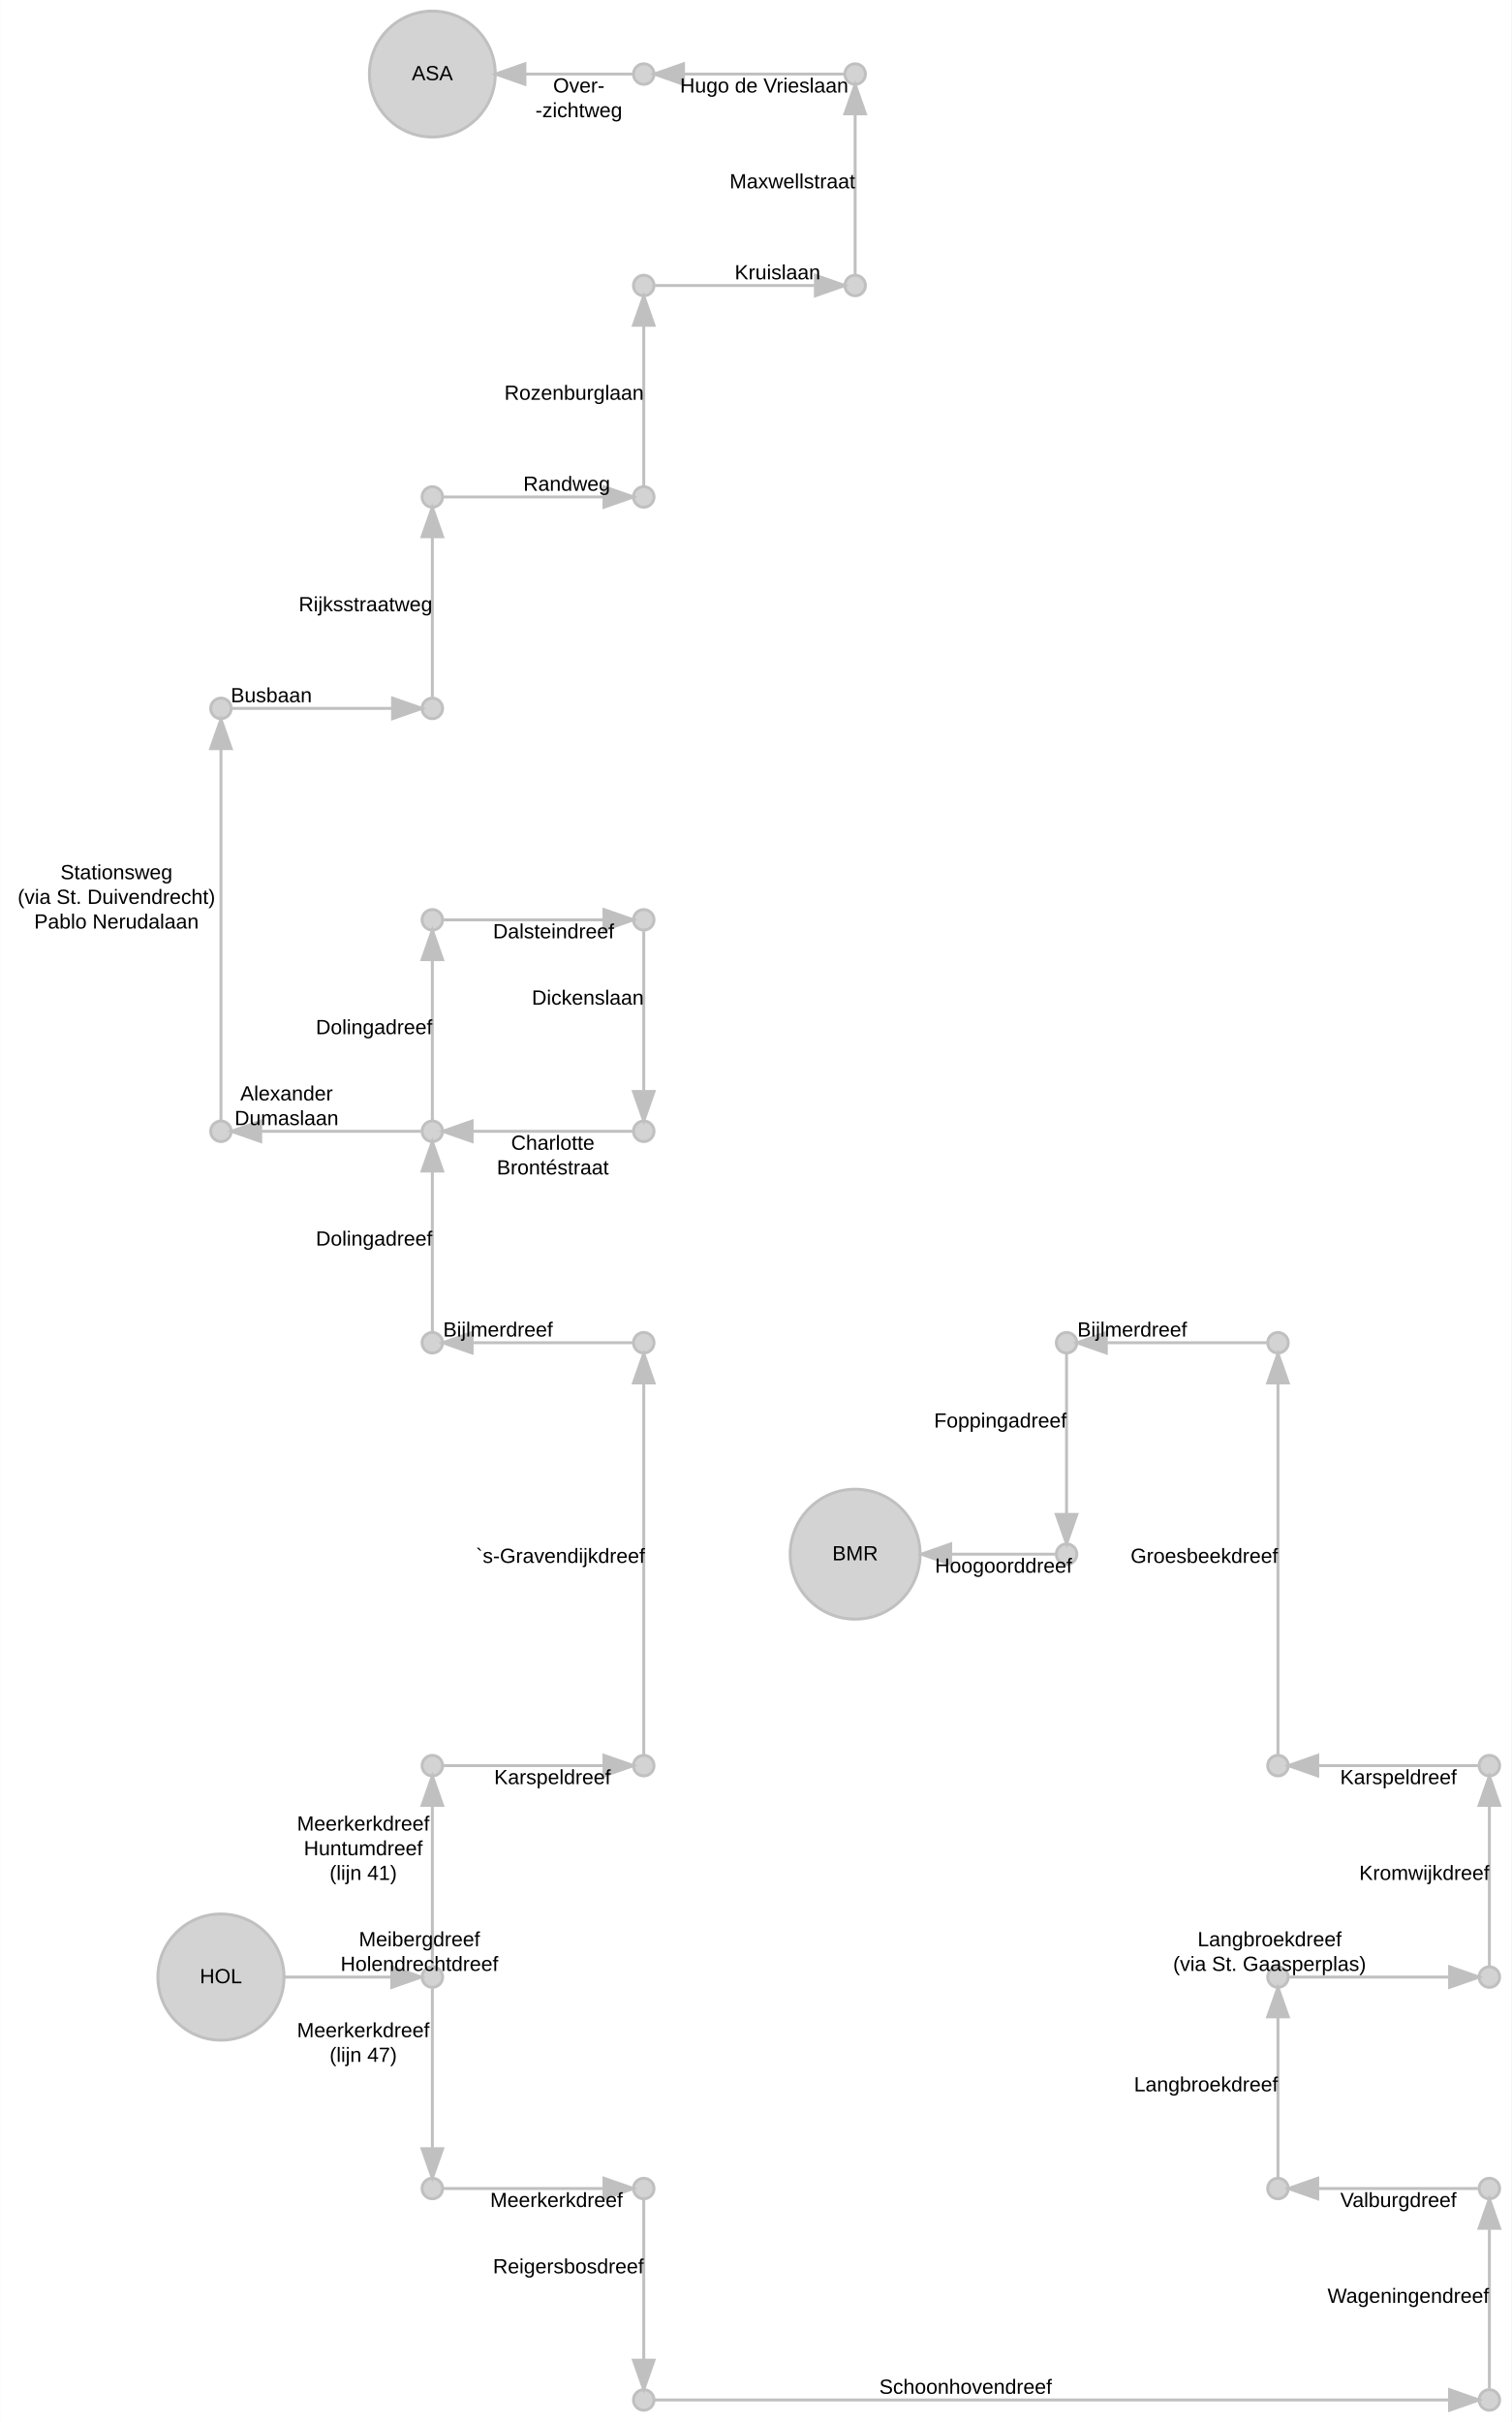
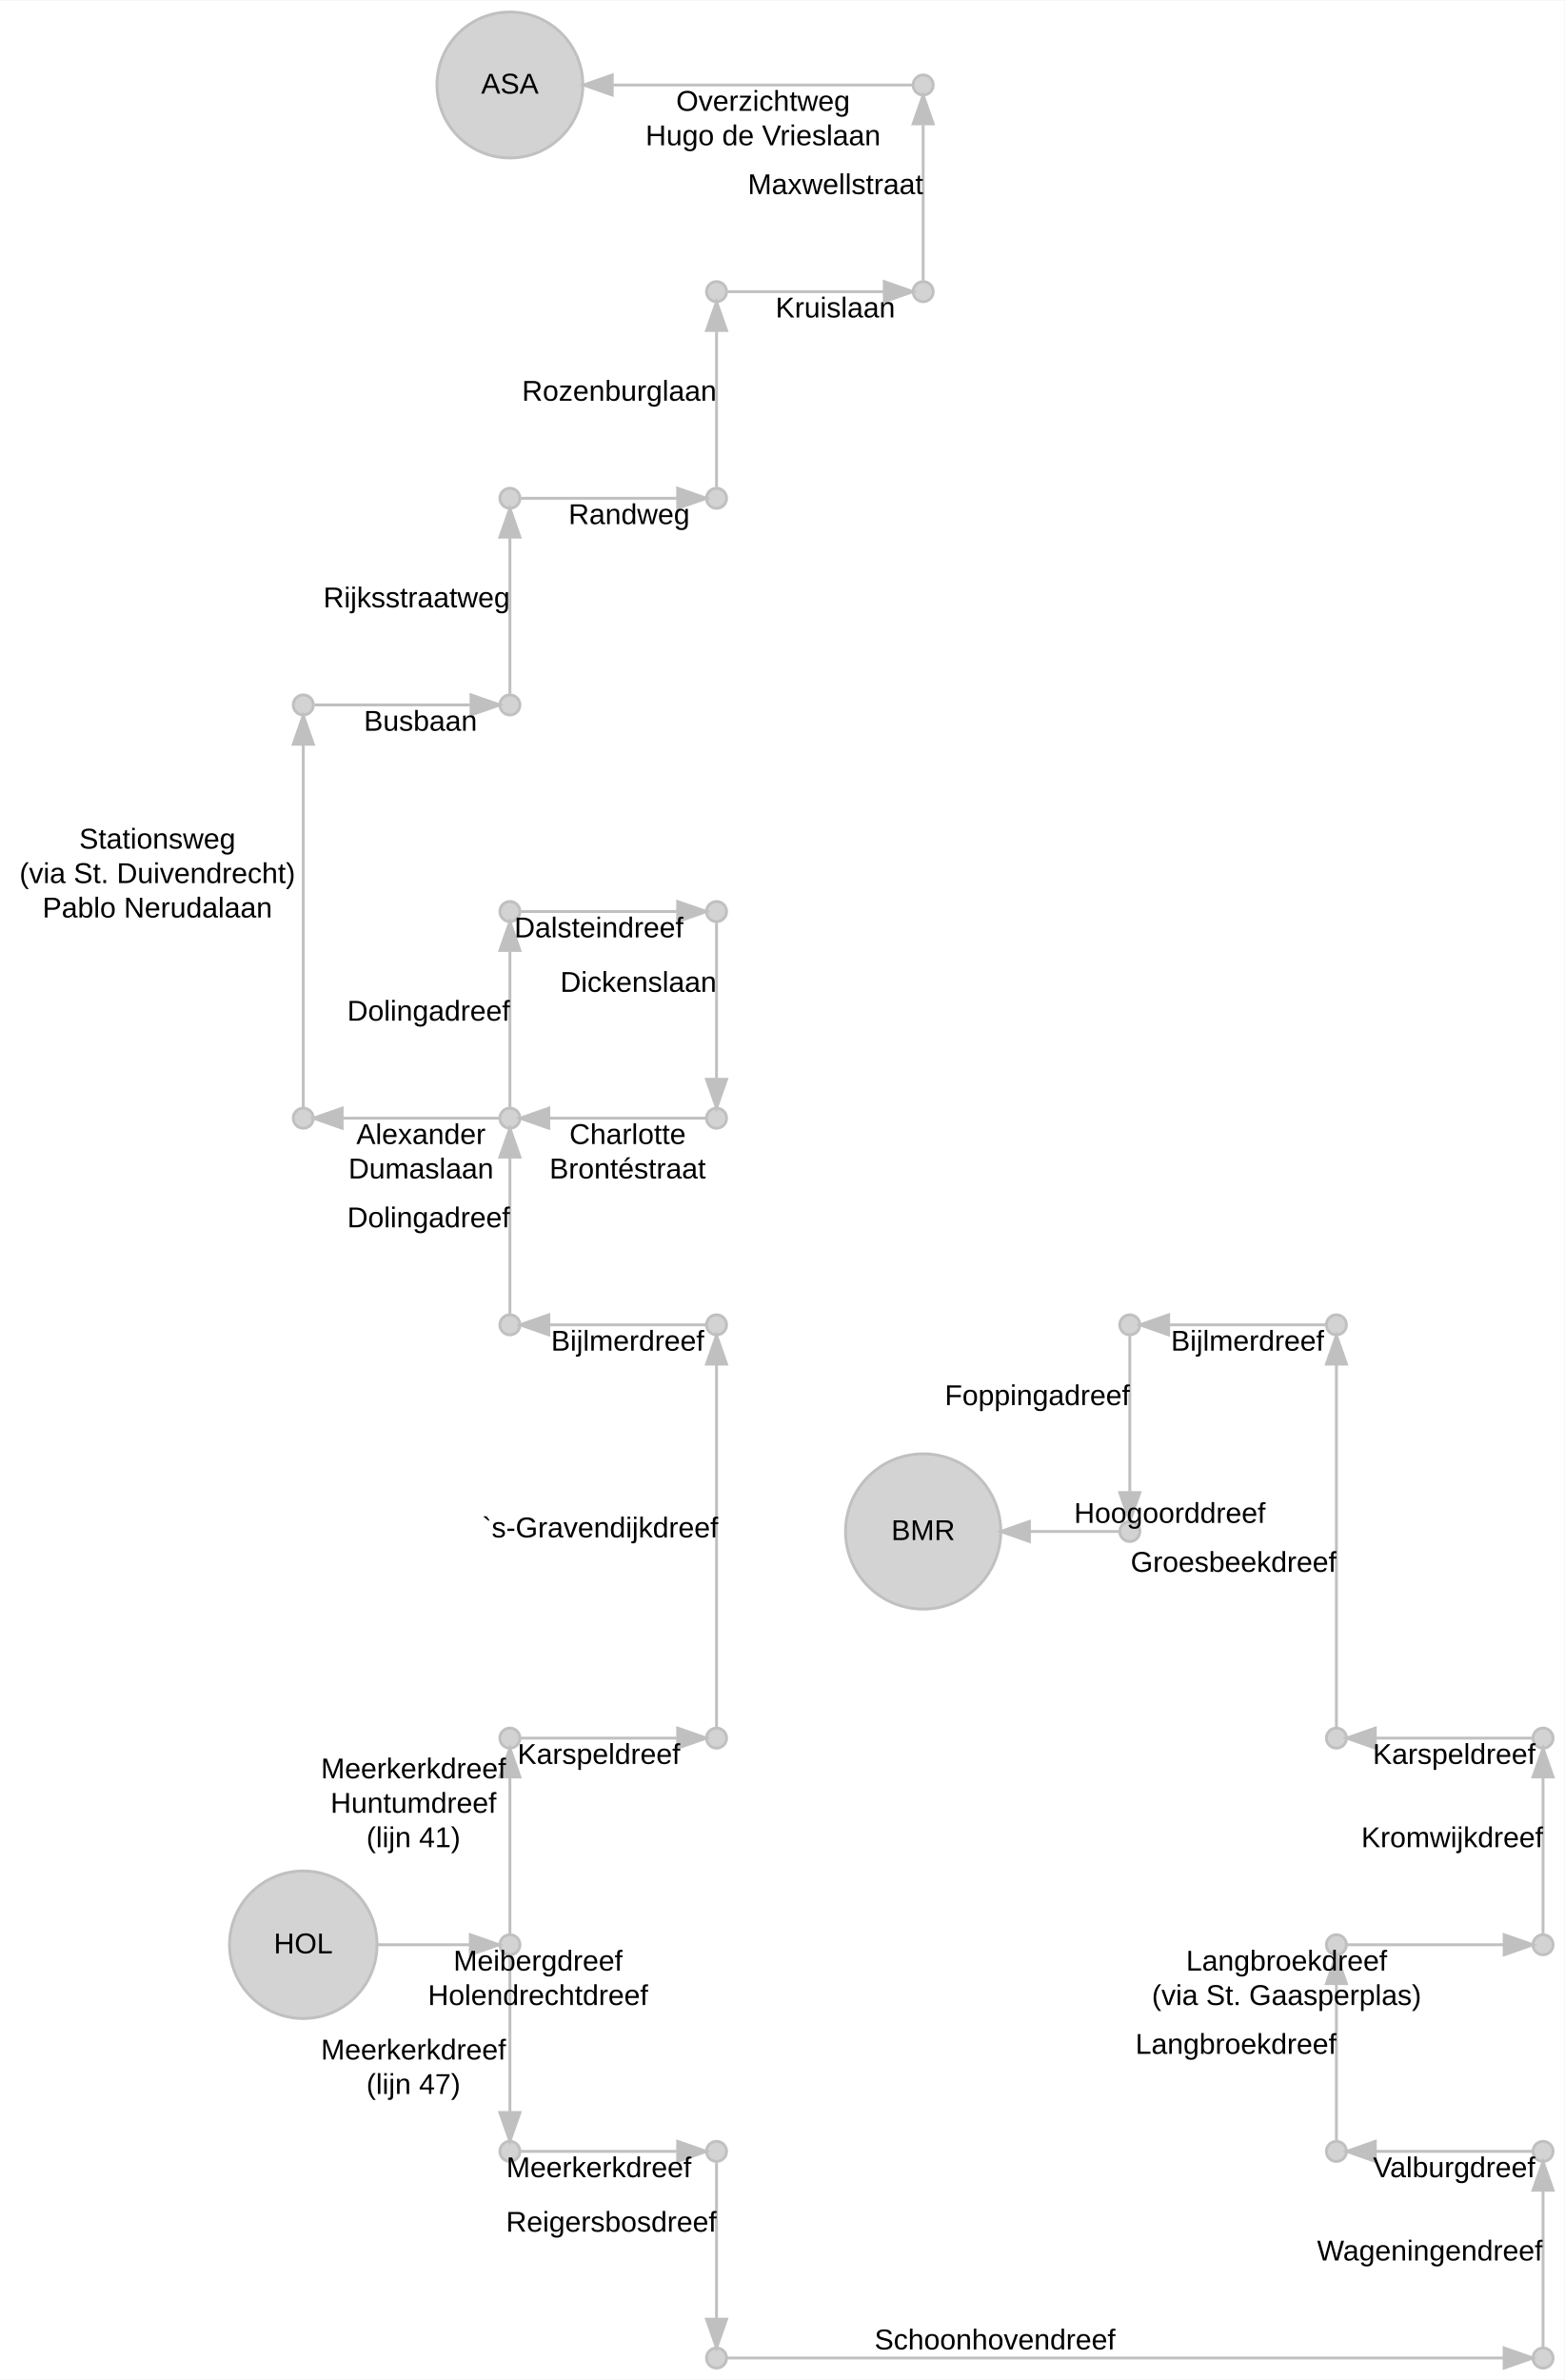
- <svg xmlns="http://www.w3.org/2000/svg" width="515pt" height="825pt" viewBox="0.00 0.00 514.68 824.72">
-   <g id="graph0" class="graph" transform="scale(1 1) rotate(0) translate(4 820.7167)">
-     <polygon fill="#ffffff" stroke="transparent" points="-4,4 -4,-820.717 510.675,-820.717 510.675,4 -4,4" />
+ <svg xmlns="http://www.w3.org/2000/svg" width="545pt" height="829pt" viewBox="0.00 0.00 545.18 828.96">
+   <g id="graph0" class="graph" transform="scale(1 1) rotate(0) translate(4 824.9608)">
+     <polygon fill="#ffffff" stroke="transparent" points="-4,4 -4,-824.961 541.179,-824.961 541.179,4 -4,4" />
    <g id="node1" class="node">
-       <ellipse fill="#d3d3d3" stroke="#c0c0c0" cx="143.175" cy="-795.5" rx="21.436" ry="21.436" />
-       <text text-anchor="middle" x="143.175" y="-793.4" font-family="Arial" font-size="7.00" fill="#000000">ASA</text>
+       <ellipse fill="#d3d3d3" stroke="#c0c0c0" cx="173.679" cy="-795.5" rx="25.422" ry="25.422" />
+       <text text-anchor="middle" x="173.679" y="-792.5" font-family="Arial" font-size="10.00" fill="#000000">ASA</text>
    </g>
    <g id="node2" class="node">
-       <ellipse fill="#d3d3d3" stroke="#c0c0c0" cx="215.175" cy="-795.5" rx="3.5" ry="3.5" />
+       <ellipse fill="#d3d3d3" stroke="#c0c0c0" cx="317.679" cy="-795.5" rx="3.5" ry="3.5" />
    </g>
    <g id="edge1" class="edge">
-       <path fill="none" stroke="#c0c0c0" d="M211.304,-795.5C204.347,-795.5 189.118,-795.5 174.82,-795.5" />
-       <polygon fill="#c0c0c0" stroke="#c0c0c0" points="174.705,-792 164.704,-795.5 174.704,-799 174.705,-792" />
-       <text text-anchor="middle" x="193.062" y="-789.2" font-family="Arial" font-size="7.00" fill="#000000">Over-</text>
-       <text text-anchor="middle" x="193.062" y="-780.8" font-family="Arial" font-size="7.00" fill="#000000">-zichtweg</text>
+       <path fill="none" stroke="#c0c0c0" d="M314.119,-795.5C299.929,-795.5 246.385,-795.5 209.668,-795.5" />
+       <polygon fill="#c0c0c0" stroke="#c0c0c0" points="209.34,-792 199.34,-795.5 209.34,-799 209.34,-792" />
+       <text text-anchor="middle" x="261.894" y="-786.5" font-family="Arial" font-size="10.00" fill="#000000">Overzichtweg </text>
+       <text text-anchor="middle" x="261.894" y="-774.5" font-family="Arial" font-size="10.00" fill="#000000"> Hugo de Vrieslaan</text>
    </g>
    <g id="node3" class="node">
-       <ellipse fill="#d3d3d3" stroke="#c0c0c0" cx="287.175" cy="-795.5" rx="3.5" ry="3.5" />
+       <ellipse fill="#d3d3d3" stroke="#c0c0c0" cx="317.679" cy="-723.5" rx="3.5" ry="3.5" />
    </g>
    <g id="edge2" class="edge">
-       <path fill="none" stroke="#c0c0c0" d="M283.304,-795.5C273.249,-795.5 245.916,-795.5 229.085,-795.5" />
-       <polygon fill="#c0c0c0" stroke="#c0c0c0" points="228.721,-792 218.721,-795.5 228.721,-799 228.721,-792" />
-       <text text-anchor="middle" x="256.195" y="-789.2" font-family="Arial" font-size="7.00" fill="#000000">Hugo de Vrieslaan</text>
+       <path fill="none" stroke="#c0c0c0" d="M317.679,-727.371C317.679,-737.426 317.679,-764.759 317.679,-781.59" />
+       <polygon fill="#c0c0c0" stroke="#c0c0c0" points="314.179,-781.954 317.679,-791.954 321.179,-781.954 314.179,-781.954" />
+       <text text-anchor="middle" x="287.125" y="-757.481" font-family="Arial" font-size="10.00" fill="#000000">Maxwellstraat</text>
    </g>
    <g id="node4" class="node">
-       <ellipse fill="#d3d3d3" stroke="#c0c0c0" cx="287.175" cy="-723.5" rx="3.5" ry="3.5" />
+       <ellipse fill="#d3d3d3" stroke="#c0c0c0" cx="245.679" cy="-723.5" rx="3.5" ry="3.5" />
    </g>
    <g id="edge3" class="edge">
-       <path fill="none" stroke="#c0c0c0" d="M287.175,-727.371C287.175,-737.426 287.175,-764.759 287.175,-781.59" />
-       <polygon fill="#c0c0c0" stroke="#c0c0c0" points="283.675,-781.954 287.175,-791.954 290.675,-781.954 283.675,-781.954" />
-       <text text-anchor="middle" x="265.787" y="-756.581" font-family="Arial" font-size="7.00" fill="#000000">Maxwellstraat</text>
+       <path fill="none" stroke="#c0c0c0" d="M249.55,-723.5C259.605,-723.5 286.938,-723.5 303.769,-723.5" />
+       <polygon fill="#c0c0c0" stroke="#c0c0c0" points="304.133,-727 314.133,-723.5 304.133,-720 304.133,-727" />
+       <text text-anchor="middle" x="287.078" y="-714.5" font-family="Arial" font-size="10.00" fill="#000000">Kruislaan</text>
    </g>
    <g id="node5" class="node">
-       <ellipse fill="#d3d3d3" stroke="#c0c0c0" cx="215.175" cy="-723.5" rx="3.5" ry="3.5" />
+       <ellipse fill="#d3d3d3" stroke="#c0c0c0" cx="245.679" cy="-651.5" rx="3.5" ry="3.5" />
    </g>
    <g id="edge4" class="edge">
-       <path fill="none" stroke="#c0c0c0" d="M219.046,-723.5C229.102,-723.5 256.435,-723.5 273.266,-723.5" />
-       <polygon fill="#c0c0c0" stroke="#c0c0c0" points="273.629,-727 283.629,-723.5 273.629,-720 273.629,-727" />
-       <text text-anchor="middle" x="260.741" y="-725.6" font-family="Arial" font-size="7.00" fill="#000000">Kruislaan</text>
+       <path fill="none" stroke="#c0c0c0" d="M245.679,-655.371C245.679,-665.426 245.679,-692.759 245.679,-709.59" />
+       <polygon fill="#c0c0c0" stroke="#c0c0c0" points="242.179,-709.954 245.679,-719.954 249.179,-709.954 242.179,-709.954" />
+       <text text-anchor="middle" x="211.78" y="-685.481" font-family="Arial" font-size="10.00" fill="#000000">Rozenburglaan</text>
    </g>
    <g id="node6" class="node">
-       <ellipse fill="#d3d3d3" stroke="#c0c0c0" cx="215.175" cy="-651.5" rx="3.5" ry="3.5" />
+       <ellipse fill="#d3d3d3" stroke="#c0c0c0" cx="173.679" cy="-651.5" rx="3.5" ry="3.5" />
    </g>
    <g id="edge5" class="edge">
-       <path fill="none" stroke="#c0c0c0" d="M215.175,-655.371C215.175,-665.426 215.175,-692.759 215.175,-709.59" />
-       <polygon fill="#c0c0c0" stroke="#c0c0c0" points="211.675,-709.954 215.175,-719.954 218.675,-709.954 211.675,-709.954" />
-       <text text-anchor="middle" x="191.446" y="-684.581" font-family="Arial" font-size="7.00" fill="#000000">Rozenburglaan</text>
+       <path fill="none" stroke="#c0c0c0" d="M177.55,-651.5C187.605,-651.5 214.938,-651.5 231.769,-651.5" />
+       <polygon fill="#c0c0c0" stroke="#c0c0c0" points="232.133,-655 242.133,-651.5 232.133,-648 232.133,-655" />
+       <text text-anchor="middle" x="215.218" y="-642.5" font-family="Arial" font-size="10.00" fill="#000000">Randweg</text>
    </g>
    <g id="node7" class="node">
-       <ellipse fill="#d3d3d3" stroke="#c0c0c0" cx="143.175" cy="-651.5" rx="3.5" ry="3.5" />
+       <ellipse fill="#d3d3d3" stroke="#c0c0c0" cx="173.679" cy="-579.5" rx="3.5" ry="3.5" />
    </g>
    <g id="edge6" class="edge">
-       <path fill="none" stroke="#c0c0c0" d="M147.046,-651.5C157.102,-651.5 184.435,-651.5 201.266,-651.5" />
-       <polygon fill="#c0c0c0" stroke="#c0c0c0" points="201.629,-655 211.629,-651.5 201.629,-648 201.629,-655" />
-       <text text-anchor="middle" x="188.938" y="-653.6" font-family="Arial" font-size="7.00" fill="#000000">Randweg</text>
+       <path fill="none" stroke="#c0c0c0" d="M173.679,-583.371C173.679,-593.426 173.679,-620.759 173.679,-637.59" />
+       <polygon fill="#c0c0c0" stroke="#c0c0c0" points="170.179,-637.954 173.679,-647.954 177.179,-637.954 170.179,-637.954" />
+       <text text-anchor="middle" x="141.179" y="-613.481" font-family="Arial" font-size="10.00" fill="#000000">Rijksstraatweg</text>
    </g>
    <g id="node8" class="node">
-       <ellipse fill="#d3d3d3" stroke="#c0c0c0" cx="143.175" cy="-579.5" rx="3.5" ry="3.5" />
+       <ellipse fill="#d3d3d3" stroke="#c0c0c0" cx="101.679" cy="-579.5" rx="3.5" ry="3.5" />
    </g>
    <g id="edge7" class="edge">
-       <path fill="none" stroke="#c0c0c0" d="M143.175,-583.371C143.175,-593.426 143.175,-620.759 143.175,-637.59" />
-       <polygon fill="#c0c0c0" stroke="#c0c0c0" points="139.675,-637.954 143.175,-647.954 146.675,-637.954 139.675,-637.954" />
-       <text text-anchor="middle" x="120.426" y="-612.581" font-family="Arial" font-size="7.00" fill="#000000">Rijksstraatweg</text>
+       <path fill="none" stroke="#c0c0c0" d="M105.55,-579.5C115.605,-579.5 142.938,-579.5 159.769,-579.5" />
+       <polygon fill="#c0c0c0" stroke="#c0c0c0" points="160.133,-583 170.133,-579.5 160.133,-576 160.133,-583" />
+       <text text-anchor="middle" x="142.526" y="-570.5" font-family="Arial" font-size="10.00" fill="#000000">Busbaan</text>
    </g>
    <g id="node9" class="node">
-       <ellipse fill="#d3d3d3" stroke="#c0c0c0" cx="71.175" cy="-579.5" rx="3.5" ry="3.5" />
+       <ellipse fill="#d3d3d3" stroke="#c0c0c0" cx="101.679" cy="-435.5" rx="3.5" ry="3.5" />
    </g>
    <g id="edge8" class="edge">
-       <path fill="none" stroke="#c0c0c0" d="M75.046,-579.5C85.102,-579.5 112.434,-579.5 129.266,-579.5" />
-       <polygon fill="#c0c0c0" stroke="#c0c0c0" points="129.629,-583 139.629,-579.5 129.629,-576 129.629,-583" />
-       <text text-anchor="middle" x="88.344" y="-581.6" font-family="Arial" font-size="7.00" fill="#000000">Busbaan</text>
+       <path fill="none" stroke="#c0c0c0" d="M101.679,-439.06C101.679,-456.571 101.679,-534.008 101.679,-565.803" />
+       <polygon fill="#c0c0c0" stroke="#c0c0c0" points="98.179,-565.805 101.679,-575.805 105.179,-565.805 98.179,-565.805" />
+       <text text-anchor="middle" x="50.84" y="-529.431" font-family="Arial" font-size="10.00" fill="#000000">Stationsweg </text>
+       <text text-anchor="middle" x="50.84" y="-517.431" font-family="Arial" font-size="10.00" fill="#000000"> (via St. Duivendrecht) </text>
+       <text text-anchor="middle" x="50.84" y="-505.431" font-family="Arial" font-size="10.00" fill="#000000"> Pablo Nerudalaan</text>
    </g>
    <g id="node10" class="node">
-       <ellipse fill="#d3d3d3" stroke="#c0c0c0" cx="71.175" cy="-435.5" rx="3.5" ry="3.5" />
+       <ellipse fill="#d3d3d3" stroke="#c0c0c0" cx="173.679" cy="-435.5" rx="3.5" ry="3.5" />
    </g>
    <g id="edge9" class="edge">
-       <path fill="none" stroke="#c0c0c0" d="M71.175,-439.06C71.175,-456.571 71.175,-534.008 71.175,-565.803" />
-       <polygon fill="#c0c0c0" stroke="#c0c0c0" points="67.675,-565.805 71.175,-575.805 74.675,-565.805 67.675,-565.805" />
-       <text text-anchor="middle" x="35.588" y="-521.331" font-family="Arial" font-size="7.00" fill="#000000">Stationsweg </text>
-       <text text-anchor="middle" x="35.588" y="-512.931" font-family="Arial" font-size="7.00" fill="#000000"> (via St. Duivendrecht) </text>
-       <text text-anchor="middle" x="35.588" y="-504.531" font-family="Arial" font-size="7.00" fill="#000000"> Pablo Nerudalaan</text>
+       <path fill="none" stroke="#c0c0c0" d="M169.808,-435.5C159.753,-435.5 132.42,-435.5 115.589,-435.5" />
+       <polygon fill="#c0c0c0" stroke="#c0c0c0" points="115.225,-432 105.225,-435.5 115.225,-439 115.225,-432" />
+       <text text-anchor="middle" x="142.698" y="-426.5" font-family="Arial" font-size="10.00" fill="#000000">Alexander </text>
+       <text text-anchor="middle" x="142.698" y="-414.5" font-family="Arial" font-size="10.00" fill="#000000"> Dumaslaan</text>
+     </g>
+     <g id="node13" class="node">
+       <ellipse fill="#d3d3d3" stroke="#c0c0c0" cx="173.679" cy="-507.5" rx="3.5" ry="3.5" />
+     </g>
+     <g id="edge13" class="edge">
+       <path fill="none" stroke="#c0c0c0" d="M173.679,-439.371C173.679,-449.426 173.679,-476.759 173.679,-493.59" />
+       <polygon fill="#c0c0c0" stroke="#c0c0c0" points="170.179,-493.954 173.679,-503.954 177.179,-493.954 170.179,-493.954" />
+       <text text-anchor="middle" x="145.34" y="-469.481" font-family="Arial" font-size="10.00" fill="#000000">Dolingadreef</text>
    </g>
    <g id="node11" class="node">
-       <ellipse fill="#d3d3d3" stroke="#c0c0c0" cx="143.175" cy="-435.5" rx="3.5" ry="3.5" />
+       <ellipse fill="#d3d3d3" stroke="#c0c0c0" cx="245.679" cy="-435.5" rx="3.5" ry="3.5" />
    </g>
    <g id="edge10" class="edge">
-       <path fill="none" stroke="#c0c0c0" d="M139.304,-435.5C129.249,-435.5 101.916,-435.5 85.085,-435.5" />
-       <polygon fill="#c0c0c0" stroke="#c0c0c0" points="84.721,-432 74.721,-435.5 84.721,-439 84.721,-432" />
-       <text text-anchor="middle" x="93.525" y="-446" font-family="Arial" font-size="7.00" fill="#000000">Alexander </text>
-       <text text-anchor="middle" x="93.525" y="-437.6" font-family="Arial" font-size="7.00" fill="#000000"> Dumaslaan</text>
+       <path fill="none" stroke="#c0c0c0" d="M241.808,-435.5C231.753,-435.5 204.42,-435.5 187.589,-435.5" />
+       <polygon fill="#c0c0c0" stroke="#c0c0c0" points="187.225,-432 177.225,-435.5 187.225,-439 187.225,-432" />
+       <text text-anchor="middle" x="214.698" y="-426.5" font-family="Arial" font-size="10.00" fill="#000000">Charlotte </text>
+       <text text-anchor="middle" x="214.698" y="-414.5" font-family="Arial" font-size="10.00" fill="#000000"> Brontéstraat</text>
+     </g>
+     <g id="node12" class="node">
+       <ellipse fill="#d3d3d3" stroke="#c0c0c0" cx="245.679" cy="-507.5" rx="3.5" ry="3.5" />
+     </g>
+     <g id="edge11" class="edge">
+       <path fill="none" stroke="#c0c0c0" d="M245.679,-503.629C245.679,-493.574 245.679,-466.241 245.679,-449.41" />
+       <polygon fill="#c0c0c0" stroke="#c0c0c0" points="249.179,-449.046 245.679,-439.046 242.179,-449.046 249.179,-449.046" />
+       <text text-anchor="middle" x="218.453" y="-479.519" font-family="Arial" font-size="10.00" fill="#000000">Dickenslaan</text>
+     </g>
+     <g id="edge12" class="edge">
+       <path fill="none" stroke="#c0c0c0" d="M177.55,-507.5C187.605,-507.5 214.938,-507.5 231.769,-507.5" />
+       <polygon fill="#c0c0c0" stroke="#c0c0c0" points="232.133,-511 242.133,-507.5 232.133,-504 232.133,-511" />
+       <text text-anchor="middle" x="204.66" y="-498.5" font-family="Arial" font-size="10.00" fill="#000000">Dalsteindreef</text>
    </g>
    <g id="node14" class="node">
-       <ellipse fill="#d3d3d3" stroke="#c0c0c0" cx="143.175" cy="-507.5" rx="3.5" ry="3.5" />
+       <ellipse fill="#d3d3d3" stroke="#c0c0c0" cx="173.679" cy="-363.5" rx="3.5" ry="3.5" />
    </g>
    <g id="edge14" class="edge">
-       <path fill="none" stroke="#c0c0c0" d="M143.175,-439.371C143.175,-449.426 143.175,-476.759 143.175,-493.59" />
-       <polygon fill="#c0c0c0" stroke="#c0c0c0" points="139.675,-493.954 143.175,-503.954 146.675,-493.954 139.675,-493.954" />
-       <text text-anchor="middle" x="123.338" y="-468.581" font-family="Arial" font-size="7.00" fill="#000000">Dolingadreef</text>
-     </g>
-     <g id="node12" class="node">
-       <ellipse fill="#d3d3d3" stroke="#c0c0c0" cx="215.175" cy="-435.5" rx="3.5" ry="3.5" />
-     </g>
-     <g id="edge11" class="edge">
-       <path fill="none" stroke="#c0c0c0" d="M211.304,-435.5C201.249,-435.5 173.916,-435.5 157.085,-435.5" />
-       <polygon fill="#c0c0c0" stroke="#c0c0c0" points="156.721,-432 146.721,-435.5 156.721,-439 156.721,-432" />
-       <text text-anchor="middle" x="184.195" y="-429.2" font-family="Arial" font-size="7.00" fill="#000000">Charlotte </text>
-       <text text-anchor="middle" x="184.195" y="-420.8" font-family="Arial" font-size="7.00" fill="#000000"> Brontéstraat</text>
-     </g>
-     <g id="node13" class="node">
-       <ellipse fill="#d3d3d3" stroke="#c0c0c0" cx="215.175" cy="-507.5" rx="3.5" ry="3.5" />
-     </g>
-     <g id="edge12" class="edge">
-       <path fill="none" stroke="#c0c0c0" d="M215.175,-503.629C215.175,-493.574 215.175,-466.241 215.175,-449.41" />
-       <polygon fill="#c0c0c0" stroke="#c0c0c0" points="218.675,-449.046 215.175,-439.046 211.675,-449.046 218.675,-449.046" />
-       <text text-anchor="middle" x="196.117" y="-478.619" font-family="Arial" font-size="7.00" fill="#000000">Dickenslaan</text>
-     </g>
-     <g id="edge13" class="edge">
-       <path fill="none" stroke="#c0c0c0" d="M147.046,-507.5C157.102,-507.5 184.435,-507.5 201.266,-507.5" />
-       <polygon fill="#c0c0c0" stroke="#c0c0c0" points="201.629,-511 211.629,-507.5 201.629,-504 201.629,-511" />
-       <text text-anchor="middle" x="184.463" y="-501.2" font-family="Arial" font-size="7.00" fill="#000000">Dalsteindreef</text>
+       <path fill="none" stroke="#c0c0c0" d="M173.679,-367.371C173.679,-377.426 173.679,-404.759 173.679,-421.59" />
+       <polygon fill="#c0c0c0" stroke="#c0c0c0" points="170.179,-421.954 173.679,-431.954 177.179,-421.954 170.179,-421.954" />
+       <text text-anchor="middle" x="145.34" y="-397.481" font-family="Arial" font-size="10.00" fill="#000000">Dolingadreef</text>
    </g>
    <g id="node15" class="node">
-       <ellipse fill="#d3d3d3" stroke="#c0c0c0" cx="143.175" cy="-363.5" rx="3.5" ry="3.5" />
+       <ellipse fill="#d3d3d3" stroke="#c0c0c0" cx="245.679" cy="-363.5" rx="3.5" ry="3.5" />
    </g>
    <g id="edge15" class="edge">
-       <path fill="none" stroke="#c0c0c0" d="M143.175,-367.371C143.175,-377.426 143.175,-404.759 143.175,-421.59" />
-       <polygon fill="#c0c0c0" stroke="#c0c0c0" points="139.675,-421.954 143.175,-431.954 146.675,-421.954 139.675,-421.954" />
-       <text text-anchor="middle" x="123.338" y="-396.581" font-family="Arial" font-size="7.00" fill="#000000">Dolingadreef</text>
+       <path fill="none" stroke="#c0c0c0" d="M241.808,-363.5C231.753,-363.5 204.42,-363.5 187.589,-363.5" />
+       <polygon fill="#c0c0c0" stroke="#c0c0c0" points="187.225,-360 177.225,-363.5 187.225,-367 187.225,-360" />
+       <text text-anchor="middle" x="214.698" y="-354.5" font-family="Arial" font-size="10.00" fill="#000000">Bijlmerdreef</text>
    </g>
    <g id="node16" class="node">
-       <ellipse fill="#d3d3d3" stroke="#c0c0c0" cx="215.175" cy="-363.5" rx="3.5" ry="3.5" />
+       <ellipse fill="#d3d3d3" stroke="#c0c0c0" cx="245.679" cy="-219.5" rx="3.5" ry="3.5" />
    </g>
    <g id="edge16" class="edge">
-       <path fill="none" stroke="#c0c0c0" d="M211.304,-363.5C201.249,-363.5 173.916,-363.5 157.085,-363.5" />
-       <polygon fill="#c0c0c0" stroke="#c0c0c0" points="156.721,-360 146.721,-363.5 156.721,-367 156.721,-360" />
-       <text text-anchor="middle" x="165.53" y="-365.6" font-family="Arial" font-size="7.00" fill="#000000">Bijlmerdreef</text>
+       <path fill="none" stroke="#c0c0c0" d="M245.679,-223.06C245.679,-240.571 245.679,-318.008 245.679,-349.803" />
+       <polygon fill="#c0c0c0" stroke="#c0c0c0" points="242.179,-349.805 245.679,-359.805 249.179,-349.805 242.179,-349.805" />
+       <text text-anchor="middle" x="205.121" y="-289.431" font-family="Arial" font-size="10.00" fill="#000000">`s-Gravendijkdreef</text>
    </g>
    <g id="node17" class="node">
-       <ellipse fill="#d3d3d3" stroke="#c0c0c0" cx="215.175" cy="-219.5" rx="3.5" ry="3.5" />
+       <ellipse fill="#d3d3d3" stroke="#c0c0c0" cx="173.679" cy="-219.5" rx="3.5" ry="3.5" />
    </g>
    <g id="edge17" class="edge">
-       <path fill="none" stroke="#c0c0c0" d="M215.175,-223.06C215.175,-240.571 215.175,-318.008 215.175,-349.803" />
-       <polygon fill="#c0c0c0" stroke="#c0c0c0" points="211.675,-349.805 215.175,-359.805 218.675,-349.805 211.675,-349.805" />
-       <text text-anchor="middle" x="186.785" y="-288.531" font-family="Arial" font-size="7.00" fill="#000000">`s-Gravendijkdreef</text>
+       <path fill="none" stroke="#c0c0c0" d="M177.55,-219.5C187.605,-219.5 214.938,-219.5 231.769,-219.5" />
+       <polygon fill="#c0c0c0" stroke="#c0c0c0" points="232.133,-223 242.133,-219.5 232.133,-216 232.133,-223" />
+       <text text-anchor="middle" x="204.66" y="-210.5" font-family="Arial" font-size="10.00" fill="#000000">Karspeldreef</text>
    </g>
    <g id="node18" class="node">
-       <ellipse fill="#d3d3d3" stroke="#c0c0c0" cx="143.175" cy="-219.5" rx="3.5" ry="3.5" />
+       <ellipse fill="#d3d3d3" stroke="#c0c0c0" cx="173.679" cy="-147.5" rx="3.5" ry="3.5" />
    </g>
    <g id="edge18" class="edge">
-       <path fill="none" stroke="#c0c0c0" d="M147.046,-219.5C157.102,-219.5 184.435,-219.5 201.266,-219.5" />
-       <polygon fill="#c0c0c0" stroke="#c0c0c0" points="201.629,-223 211.629,-219.5 201.629,-216 201.629,-223" />
-       <text text-anchor="middle" x="184.075" y="-213.2" font-family="Arial" font-size="7.00" fill="#000000">Karspeldreef</text>
+       <path fill="none" stroke="#c0c0c0" d="M173.679,-151.371C173.679,-161.426 173.679,-188.759 173.679,-205.59" />
+       <polygon fill="#c0c0c0" stroke="#c0c0c0" points="170.179,-205.954 173.679,-215.954 177.179,-205.954 170.179,-205.954" />
+       <text text-anchor="middle" x="140.065" y="-205.481" font-family="Arial" font-size="10.00" fill="#000000">Meerkerkdreef </text>
+       <text text-anchor="middle" x="140.065" y="-193.481" font-family="Arial" font-size="10.00" fill="#000000"> Huntumdreef </text>
+       <text text-anchor="middle" x="140.065" y="-181.481" font-family="Arial" font-size="10.00" fill="#000000"> (lijn 41)</text>
+     </g>
+     <g id="node20" class="node">
+       <ellipse fill="#d3d3d3" stroke="#c0c0c0" cx="173.679" cy="-75.5" rx="3.5" ry="3.5" />
+     </g>
+     <g id="edge20" class="edge">
+       <path fill="none" stroke="#c0c0c0" d="M173.679,-143.629C173.679,-133.574 173.679,-106.241 173.679,-89.41" />
+       <polygon fill="#c0c0c0" stroke="#c0c0c0" points="177.179,-89.046 173.679,-79.046 170.179,-89.046 177.179,-89.046" />
+       <text text-anchor="middle" x="140.065" y="-107.519" font-family="Arial" font-size="10.00" fill="#000000">Meerkerkdreef </text>
+       <text text-anchor="middle" x="140.065" y="-95.519" font-family="Arial" font-size="10.00" fill="#000000"> (lijn 47)</text>
    </g>
    <g id="node19" class="node">
-       <ellipse fill="#d3d3d3" stroke="#c0c0c0" cx="143.175" cy="-147.5" rx="3.5" ry="3.5" />
+       <ellipse fill="#d3d3d3" stroke="#c0c0c0" cx="101.679" cy="-147.5" rx="25.7" ry="25.7" />
+       <text text-anchor="middle" x="101.679" y="-144.5" font-family="Arial" font-size="10.00" fill="#000000">HOL</text>
    </g>
    <g id="edge19" class="edge">
-       <path fill="none" stroke="#c0c0c0" d="M143.175,-151.371C143.175,-161.426 143.175,-188.759 143.175,-205.59" />
-       <polygon fill="#c0c0c0" stroke="#c0c0c0" points="139.675,-205.954 143.175,-215.954 146.675,-205.954 139.675,-205.954" />
-       <text text-anchor="middle" x="119.645" y="-197.381" font-family="Arial" font-size="7.00" fill="#000000">Meerkerkdreef </text>
-       <text text-anchor="middle" x="119.645" y="-188.981" font-family="Arial" font-size="7.00" fill="#000000"> Huntumdreef </text>
-       <text text-anchor="middle" x="119.645" y="-180.581" font-family="Arial" font-size="7.00" fill="#000000"> (lijn 41)</text>
+       <path fill="none" stroke="#c0c0c0" d="M127.673,-147.5C138.528,-147.5 150.702,-147.5 159.799,-147.5" />
+       <polygon fill="#c0c0c0" stroke="#c0c0c0" points="159.884,-151 169.884,-147.5 159.884,-144 159.884,-151" />
+       <text text-anchor="middle" x="183.468" y="-138.5" font-family="Arial" font-size="10.00" fill="#000000">Meibergdreef </text>
+       <text text-anchor="middle" x="183.468" y="-126.5" font-family="Arial" font-size="10.00" fill="#000000"> Holendrechtdreef</text>
    </g>
    <g id="node21" class="node">
-       <ellipse fill="#d3d3d3" stroke="#c0c0c0" cx="143.175" cy="-75.5" rx="3.5" ry="3.5" />
+       <ellipse fill="#d3d3d3" stroke="#c0c0c0" cx="245.679" cy="-75.5" rx="3.5" ry="3.5" />
    </g>
    <g id="edge21" class="edge">
-       <path fill="none" stroke="#c0c0c0" d="M143.175,-143.629C143.175,-133.574 143.175,-106.241 143.175,-89.41" />
-       <polygon fill="#c0c0c0" stroke="#c0c0c0" points="146.675,-89.046 143.175,-79.046 139.675,-89.046 146.675,-89.046" />
-       <text text-anchor="middle" x="119.645" y="-127.019" font-family="Arial" font-size="7.00" fill="#000000">Meerkerkdreef </text>
-       <text text-anchor="middle" x="119.645" y="-118.619" font-family="Arial" font-size="7.00" fill="#000000"> (lijn 47)</text>
-     </g>
-     <g id="node20" class="node">
-       <ellipse fill="#d3d3d3" stroke="#c0c0c0" cx="71.175" cy="-147.5" rx="21.478" ry="21.478" />
-       <text text-anchor="middle" x="71.175" y="-145.4" font-family="Arial" font-size="7.00" fill="#000000">HOL</text>
-     </g>
-     <g id="edge20" class="edge">
-       <path fill="none" stroke="#c0c0c0" d="M92.778,-147.5C104.557,-147.5 118.799,-147.5 129.133,-147.5" />
-       <polygon fill="#c0c0c0" stroke="#c0c0c0" points="129.374,-151 139.374,-147.5 129.374,-144 129.374,-151" />
-       <text text-anchor="middle" x="138.768" y="-158" font-family="Arial" font-size="7.00" fill="#000000">Meibergdreef </text>
-       <text text-anchor="middle" x="138.768" y="-149.6" font-family="Arial" font-size="7.00" fill="#000000"> Holendrechtdreef</text>
+       <path fill="none" stroke="#c0c0c0" d="M177.55,-75.5C187.605,-75.5 214.938,-75.5 231.769,-75.5" />
+       <polygon fill="#c0c0c0" stroke="#c0c0c0" points="232.133,-79 242.133,-75.5 232.133,-72 232.133,-79" />
+       <text text-anchor="middle" x="204.66" y="-66.5" font-family="Arial" font-size="10.00" fill="#000000">Meerkerkdreef</text>
    </g>
    <g id="node22" class="node">
-       <ellipse fill="#d3d3d3" stroke="#c0c0c0" cx="215.175" cy="-75.5" rx="3.5" ry="3.5" />
+       <ellipse fill="#d3d3d3" stroke="#c0c0c0" cx="245.679" cy="-3.5" rx="3.5" ry="3.5" />
    </g>
    <g id="edge22" class="edge">
-       <path fill="none" stroke="#c0c0c0" d="M147.046,-75.5C157.102,-75.5 184.435,-75.5 201.266,-75.5" />
-       <polygon fill="#c0c0c0" stroke="#c0c0c0" points="201.629,-79 211.629,-75.5 201.629,-72 201.629,-79" />
-       <text text-anchor="middle" x="185.435" y="-69.2" font-family="Arial" font-size="7.00" fill="#000000">Meerkerkdreef</text>
+       <path fill="none" stroke="#c0c0c0" d="M245.679,-71.629C245.679,-61.574 245.679,-34.241 245.679,-17.41" />
+       <polygon fill="#c0c0c0" stroke="#c0c0c0" points="249.179,-17.046 245.679,-7.046 242.179,-17.046 249.179,-17.046" />
+       <text text-anchor="middle" x="209.006" y="-47.519" font-family="Arial" font-size="10.00" fill="#000000">Reigersbosdreef</text>
    </g>
    <g id="node23" class="node">
-       <ellipse fill="#d3d3d3" stroke="#c0c0c0" cx="215.175" cy="-3.5" rx="3.5" ry="3.5" />
+       <ellipse fill="#d3d3d3" stroke="#c0c0c0" cx="533.679" cy="-3.5" rx="3.5" ry="3.5" />
    </g>
    <g id="edge23" class="edge">
-       <path fill="none" stroke="#c0c0c0" d="M215.175,-71.629C215.175,-61.574 215.175,-34.241 215.175,-17.41" />
-       <polygon fill="#c0c0c0" stroke="#c0c0c0" points="218.675,-17.046 215.175,-7.046 211.675,-17.046 218.675,-17.046" />
-       <text text-anchor="middle" x="189.504" y="-46.619" font-family="Arial" font-size="7.00" fill="#000000">Reigersbosdreef</text>
+       <path fill="none" stroke="#c0c0c0" d="M249.32,-3.5C277.954,-3.5 467.162,-3.5 519.998,-3.5" />
+       <polygon fill="#c0c0c0" stroke="#c0c0c0" points="520.119,-7 530.119,-3.5 520.119,-0 520.119,-7" />
+       <text text-anchor="middle" x="342.696" y="-6.5" font-family="Arial" font-size="10.00" fill="#000000">Schoonhovendreef</text>
    </g>
    <g id="node24" class="node">
-       <ellipse fill="#d3d3d3" stroke="#c0c0c0" cx="503.175" cy="-3.5" rx="3.5" ry="3.5" />
+       <ellipse fill="#d3d3d3" stroke="#c0c0c0" cx="533.679" cy="-75.5" rx="3.5" ry="3.5" />
    </g>
    <g id="edge24" class="edge">
-       <path fill="none" stroke="#c0c0c0" d="M218.817,-3.5C247.45,-3.5 436.659,-3.5 489.494,-3.5" />
-       <polygon fill="#c0c0c0" stroke="#c0c0c0" points="489.615,-7 499.615,-3.5 489.615,-0 489.615,-7" />
-       <text text-anchor="middle" x="324.781" y="-5.6" font-family="Arial" font-size="7.00" fill="#000000">Schoonhovendreef</text>
+       <path fill="none" stroke="#c0c0c0" d="M533.679,-7.371C533.679,-17.426 533.679,-44.759 533.679,-61.59" />
+       <polygon fill="#c0c0c0" stroke="#c0c0c0" points="530.179,-61.954 533.679,-71.954 537.179,-61.954 530.179,-61.954" />
+       <text text-anchor="middle" x="494.221" y="-37.481" font-family="Arial" font-size="10.00" fill="#000000">Wageningendreef</text>
    </g>
    <g id="node25" class="node">
-       <ellipse fill="#d3d3d3" stroke="#c0c0c0" cx="503.175" cy="-75.5" rx="3.5" ry="3.5" />
+       <ellipse fill="#d3d3d3" stroke="#c0c0c0" cx="461.679" cy="-75.5" rx="3.5" ry="3.5" />
    </g>
    <g id="edge25" class="edge">
-       <path fill="none" stroke="#c0c0c0" d="M503.175,-7.371C503.175,-17.426 503.175,-44.759 503.175,-61.59" />
-       <polygon fill="#c0c0c0" stroke="#c0c0c0" points="499.675,-61.954 503.175,-71.954 506.675,-61.954 499.675,-61.954" />
-       <text text-anchor="middle" x="475.555" y="-36.581" font-family="Arial" font-size="7.00" fill="#000000">Wageningendreef</text>
+       <path fill="none" stroke="#c0c0c0" d="M529.808,-75.5C519.753,-75.5 492.42,-75.5 475.589,-75.5" />
+       <polygon fill="#c0c0c0" stroke="#c0c0c0" points="475.225,-72 465.225,-75.5 475.225,-79 475.225,-72" />
+       <text text-anchor="middle" x="502.698" y="-66.5" font-family="Arial" font-size="10.00" fill="#000000">Valburgdreef</text>
    </g>
    <g id="node26" class="node">
-       <ellipse fill="#d3d3d3" stroke="#c0c0c0" cx="431.175" cy="-75.5" rx="3.5" ry="3.5" />
+       <ellipse fill="#d3d3d3" stroke="#c0c0c0" cx="461.679" cy="-147.5" rx="3.5" ry="3.5" />
    </g>
    <g id="edge26" class="edge">
-       <path fill="none" stroke="#c0c0c0" d="M499.304,-75.5C489.249,-75.5 461.916,-75.5 445.085,-75.5" />
-       <polygon fill="#c0c0c0" stroke="#c0c0c0" points="444.721,-72 434.721,-75.5 444.721,-79 444.721,-72" />
-       <text text-anchor="middle" x="472.195" y="-69.2" font-family="Arial" font-size="7.00" fill="#000000">Valburgdreef</text>
+       <path fill="none" stroke="#c0c0c0" d="M461.679,-79.371C461.679,-89.426 461.679,-116.759 461.679,-133.59" />
+       <polygon fill="#c0c0c0" stroke="#c0c0c0" points="458.179,-133.954 461.679,-143.954 465.179,-133.954 458.179,-133.954" />
+       <text text-anchor="middle" x="426.666" y="-109.481" font-family="Arial" font-size="10.00" fill="#000000">Langbroekdreef</text>
    </g>
    <g id="node27" class="node">
-       <ellipse fill="#d3d3d3" stroke="#c0c0c0" cx="431.175" cy="-147.5" rx="3.5" ry="3.5" />
+       <ellipse fill="#d3d3d3" stroke="#c0c0c0" cx="533.679" cy="-147.5" rx="3.5" ry="3.5" />
    </g>
    <g id="edge27" class="edge">
-       <path fill="none" stroke="#c0c0c0" d="M431.175,-79.371C431.175,-89.426 431.175,-116.759 431.175,-133.59" />
-       <polygon fill="#c0c0c0" stroke="#c0c0c0" points="427.675,-133.954 431.175,-143.954 434.675,-133.954 427.675,-133.954" />
-       <text text-anchor="middle" x="406.666" y="-108.581" font-family="Arial" font-size="7.00" fill="#000000">Langbroekdreef</text>
+       <path fill="none" stroke="#c0c0c0" d="M465.55,-147.5C475.605,-147.5 502.938,-147.5 519.769,-147.5" />
+       <polygon fill="#c0c0c0" stroke="#c0c0c0" points="520.133,-151 530.133,-147.5 520.133,-144 520.133,-151" />
+       <text text-anchor="middle" x="444.319" y="-138.5" font-family="Arial" font-size="10.00" fill="#000000">Langbroekdreef </text>
+       <text text-anchor="middle" x="444.319" y="-126.5" font-family="Arial" font-size="10.00" fill="#000000"> (via St. Gaasperplas)</text>
    </g>
    <g id="node28" class="node">
-       <ellipse fill="#d3d3d3" stroke="#c0c0c0" cx="503.175" cy="-147.5" rx="3.5" ry="3.5" />
+       <ellipse fill="#d3d3d3" stroke="#c0c0c0" cx="533.679" cy="-219.5" rx="3.5" ry="3.5" />
    </g>
    <g id="edge28" class="edge">
-       <path fill="none" stroke="#c0c0c0" d="M435.046,-147.5C445.102,-147.5 472.435,-147.5 489.266,-147.5" />
-       <polygon fill="#c0c0c0" stroke="#c0c0c0" points="489.629,-151 499.629,-147.5 489.629,-144 489.629,-151" />
-       <text text-anchor="middle" x="428.318" y="-158" font-family="Arial" font-size="7.00" fill="#000000">Langbroekdreef </text>
-       <text text-anchor="middle" x="428.318" y="-149.6" font-family="Arial" font-size="7.00" fill="#000000"> (via St. Gaasperplas)</text>
+       <path fill="none" stroke="#c0c0c0" d="M533.679,-151.371C533.679,-161.426 533.679,-188.759 533.679,-205.59" />
+       <polygon fill="#c0c0c0" stroke="#c0c0c0" points="530.179,-205.954 533.679,-215.954 537.179,-205.954 530.179,-205.954" />
+       <text text-anchor="middle" x="502.015" y="-181.481" font-family="Arial" font-size="10.00" fill="#000000">Kromwijkdreef</text>
    </g>
    <g id="node29" class="node">
-       <ellipse fill="#d3d3d3" stroke="#c0c0c0" cx="503.175" cy="-219.5" rx="3.5" ry="3.5" />
+       <ellipse fill="#d3d3d3" stroke="#c0c0c0" cx="461.679" cy="-219.5" rx="3.5" ry="3.5" />
    </g>
    <g id="edge29" class="edge">
-       <path fill="none" stroke="#c0c0c0" d="M503.175,-151.371C503.175,-161.426 503.175,-188.759 503.175,-205.59" />
-       <polygon fill="#c0c0c0" stroke="#c0c0c0" points="499.675,-205.954 503.175,-215.954 506.675,-205.954 499.675,-205.954" />
-       <text text-anchor="middle" x="481.01" y="-180.581" font-family="Arial" font-size="7.00" fill="#000000">Kromwijkdreef</text>
+       <path fill="none" stroke="#c0c0c0" d="M529.808,-219.5C519.753,-219.5 492.42,-219.5 475.589,-219.5" />
+       <polygon fill="#c0c0c0" stroke="#c0c0c0" points="475.225,-216 465.225,-219.5 475.225,-223 475.225,-216" />
+       <text text-anchor="middle" x="502.698" y="-210.5" font-family="Arial" font-size="10.00" fill="#000000">Karspeldreef</text>
    </g>
    <g id="node30" class="node">
-       <ellipse fill="#d3d3d3" stroke="#c0c0c0" cx="431.175" cy="-219.5" rx="3.5" ry="3.5" />
+       <ellipse fill="#d3d3d3" stroke="#c0c0c0" cx="461.679" cy="-363.5" rx="3.5" ry="3.5" />
    </g>
    <g id="edge30" class="edge">
-       <path fill="none" stroke="#c0c0c0" d="M499.304,-219.5C489.249,-219.5 461.916,-219.5 445.085,-219.5" />
-       <polygon fill="#c0c0c0" stroke="#c0c0c0" points="444.721,-216 434.721,-219.5 444.721,-223 444.721,-216" />
-       <text text-anchor="middle" x="472.195" y="-213.2" font-family="Arial" font-size="7.00" fill="#000000">Karspeldreef</text>
+       <path fill="none" stroke="#c0c0c0" d="M461.679,-223.06C461.679,-240.571 461.679,-318.008 461.679,-349.803" />
+       <polygon fill="#c0c0c0" stroke="#c0c0c0" points="458.179,-349.805 461.679,-359.805 465.179,-349.805 458.179,-349.805" />
+       <text text-anchor="middle" x="425.835" y="-277.431" font-family="Arial" font-size="10.00" fill="#000000">Groesbeekdreef</text>
    </g>
    <g id="node31" class="node">
-       <ellipse fill="#d3d3d3" stroke="#c0c0c0" cx="431.175" cy="-363.5" rx="3.5" ry="3.5" />
+       <ellipse fill="#d3d3d3" stroke="#c0c0c0" cx="389.679" cy="-363.5" rx="3.5" ry="3.5" />
    </g>
    <g id="edge31" class="edge">
-       <path fill="none" stroke="#c0c0c0" d="M431.175,-223.06C431.175,-240.571 431.175,-318.008 431.175,-349.803" />
-       <polygon fill="#c0c0c0" stroke="#c0c0c0" points="427.675,-349.805 431.175,-359.805 434.675,-349.805 427.675,-349.805" />
-       <text text-anchor="middle" x="406.084" y="-288.531" font-family="Arial" font-size="7.00" fill="#000000">Groesbeekdreef</text>
+       <path fill="none" stroke="#c0c0c0" d="M457.808,-363.5C447.753,-363.5 420.42,-363.5 403.589,-363.5" />
+       <polygon fill="#c0c0c0" stroke="#c0c0c0" points="403.225,-360 393.225,-363.5 403.225,-367 403.225,-360" />
+       <text text-anchor="middle" x="430.698" y="-354.5" font-family="Arial" font-size="10.00" fill="#000000">Bijlmerdreef</text>
    </g>
    <g id="node32" class="node">
-       <ellipse fill="#d3d3d3" stroke="#c0c0c0" cx="359.175" cy="-363.5" rx="3.5" ry="3.5" />
+       <ellipse fill="#d3d3d3" stroke="#c0c0c0" cx="389.679" cy="-291.5" rx="3.5" ry="3.5" />
    </g>
    <g id="edge32" class="edge">
-       <path fill="none" stroke="#c0c0c0" d="M427.304,-363.5C417.249,-363.5 389.916,-363.5 373.085,-363.5" />
-       <polygon fill="#c0c0c0" stroke="#c0c0c0" points="372.721,-360 362.721,-363.5 372.721,-367 372.721,-360" />
-       <text text-anchor="middle" x="381.53" y="-365.6" font-family="Arial" font-size="7.00" fill="#000000">Bijlmerdreef</text>
+       <path fill="none" stroke="#c0c0c0" d="M389.679,-359.629C389.679,-349.574 389.679,-322.241 389.679,-305.41" />
+       <polygon fill="#c0c0c0" stroke="#c0c0c0" points="393.179,-305.046 389.679,-295.046 386.179,-305.046 393.179,-305.046" />
+       <text text-anchor="middle" x="357.445" y="-335.519" font-family="Arial" font-size="10.00" fill="#000000">Foppingadreef</text>
    </g>
    <g id="node33" class="node">
-       <ellipse fill="#d3d3d3" stroke="#c0c0c0" cx="359.175" cy="-291.5" rx="3.5" ry="3.5" />
+       <ellipse fill="#d3d3d3" stroke="#c0c0c0" cx="317.679" cy="-291.5" rx="27.047" ry="27.047" />
+       <text text-anchor="middle" x="317.679" y="-288.5" font-family="Arial" font-size="10.00" fill="#000000">BMR</text>
    </g>
    <g id="edge33" class="edge">
-       <path fill="none" stroke="#c0c0c0" d="M359.175,-359.629C359.175,-349.574 359.175,-322.241 359.175,-305.41" />
-       <polygon fill="#c0c0c0" stroke="#c0c0c0" points="362.675,-305.046 359.175,-295.046 355.675,-305.046 362.675,-305.046" />
-       <text text-anchor="middle" x="336.612" y="-334.619" font-family="Arial" font-size="7.00" fill="#000000">Foppingadreef</text>
-     </g>
-     <g id="node34" class="node">
-       <ellipse fill="#d3d3d3" stroke="#c0c0c0" cx="287.175" cy="-291.5" rx="22.123" ry="22.123" />
-       <text text-anchor="middle" x="287.175" y="-289.4" font-family="Arial" font-size="7.00" fill="#000000">BMR</text>
-     </g>
-     <g id="edge34" class="edge">
-       <path fill="none" stroke="#c0c0c0" d="M355.304,-291.5C348.554,-291.5 334.018,-291.5 320.1,-291.5" />
-       <polygon fill="#c0c0c0" stroke="#c0c0c0" points="319.716,-288 309.716,-291.5 319.716,-295 319.716,-288" />
-       <text text-anchor="middle" x="337.702" y="-285.2" font-family="Arial" font-size="7.00" fill="#000000">Hoogoorddreef</text>
+       <path fill="none" stroke="#c0c0c0" d="M385.808,-291.5C379.723,-291.5 367.312,-291.5 354.73,-291.5" />
+       <polygon fill="#c0c0c0" stroke="#c0c0c0" points="354.72,-288 344.72,-291.5 354.72,-295 354.72,-288" />
+       <text text-anchor="middle" x="403.612" y="-294.5" font-family="Arial" font-size="10.00" fill="#000000">Hoogoorddreef</text>
    </g>
  </g>
</svg>
